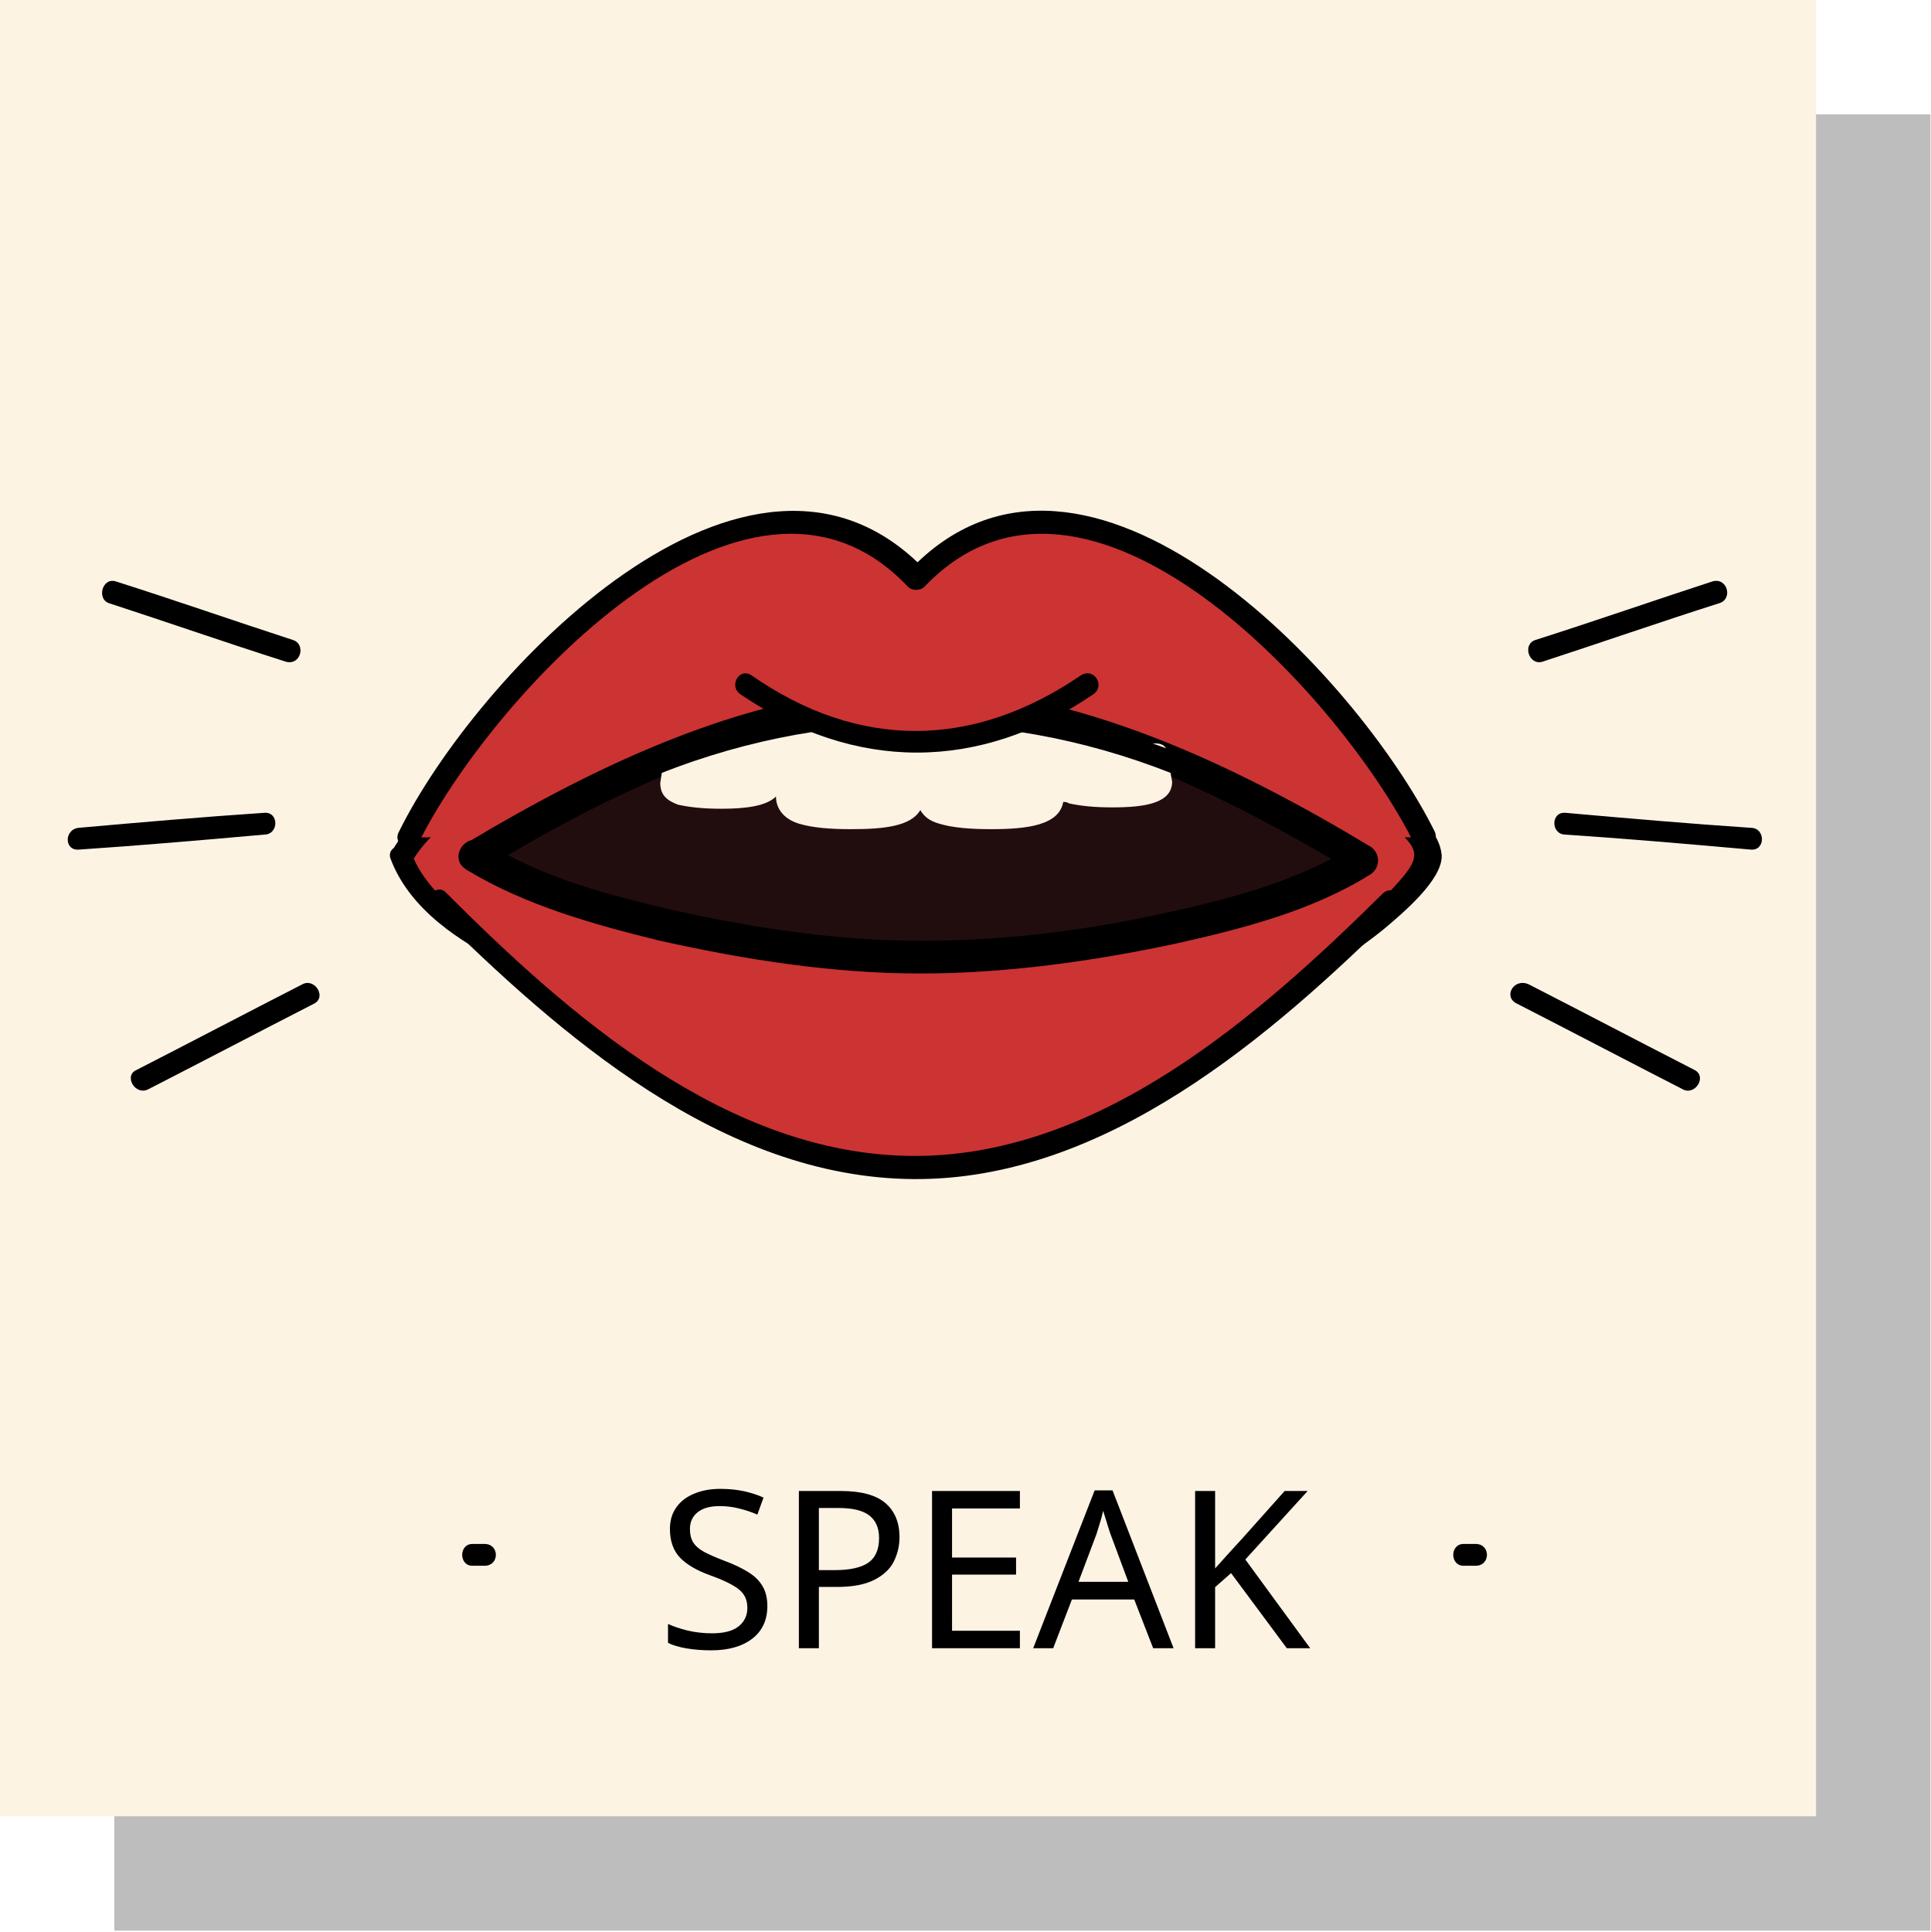
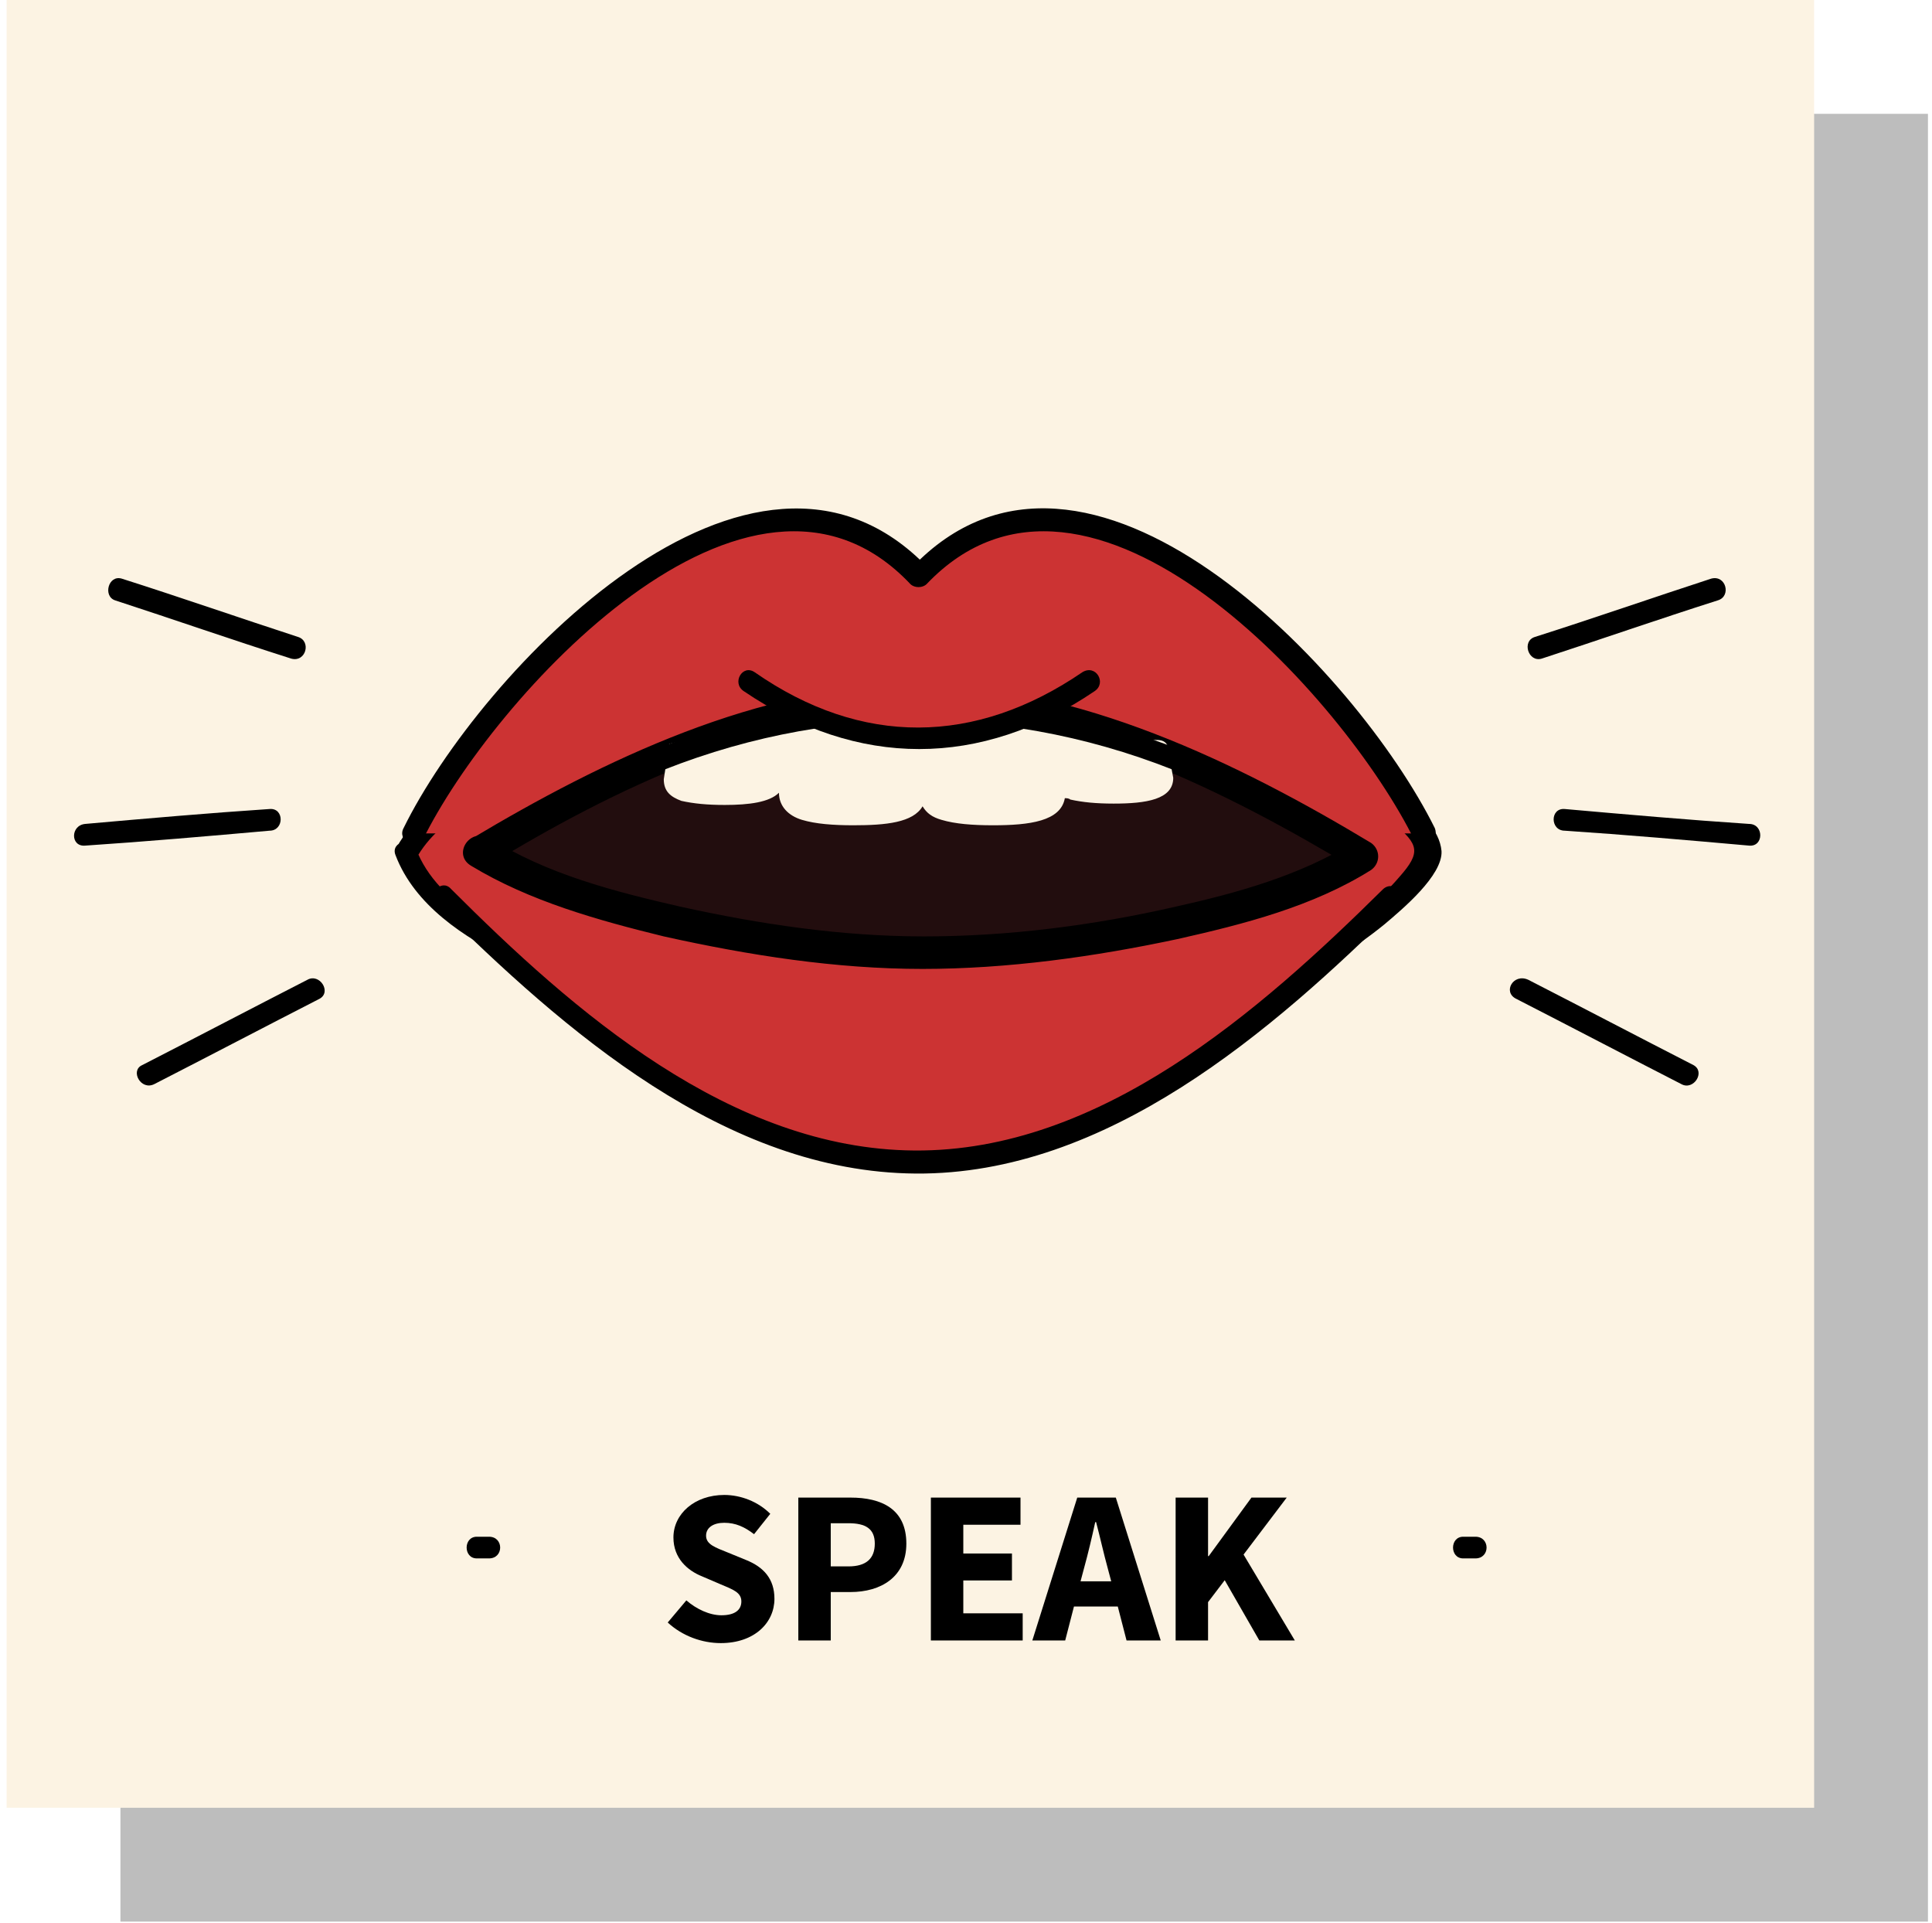
- <svg xmlns="http://www.w3.org/2000/svg" version="1.1" id="Layer_1" x="0px" y="0px" viewBox="0 0 141.8 141.9" style="enable-background:new 0 0 141.8 141.9;" xml:space="preserve">
-   <style type="text/css">
- 	.st0{opacity:0.4;fill:#59595A;enable-background:new    ;}
- 	.st1{fill:#FCF3E3;}
- 	.st2{fill:none;}
- 	.st3{font-family:'SourceSansPro-Bold';}
- 	.st4{font-size:16.171px;}
- 	.st5{fill:#CC3333;}
- 	.st6{fill:#220D0E;}
- </style>
-   <rect x="8.4" y="8.4" class="st0" width="133.4" height="133.4" />
-   <rect class="st1" width="133.4" height="133.4" />
+ <svg xmlns="http://www.w3.org/2000/svg" version="1.1" id="Layer_1" x="0px" y="0px" width="614.97px" height="612px" viewBox="88.105 0 614.97 612" enable-background="new 88.105 0 614.97 612" xml:space="preserve">
+   <rect x="126.444" y="36.229" opacity="0.4" fill="#59595A" enable-background="new    " width="575.34" height="575.34" />
+   <rect x="90.216" fill="#FCF3E3" width="575.34" height="575.341" />
  <g>
    <g>
-       <path d="M34.7,115c0.3,0,0.5,0,0.9,0c1.1,0,1.1-1.6,0-1.6c-0.3,0-0.5,0-0.9,0C33.7,113.4,33.7,115,34.7,115L34.7,115z" />
+       <path d="M239.873,495.983c1.294,0,2.157,0,3.882,0c4.744,0,4.744-6.901,0-6.901c-1.294,0-2.157,0-3.882,0    C235.56,489.082,235.56,495.983,239.873,495.983L239.873,495.983z" />
    </g>
  </g>
  <g>
    <g>
-       <path d="M107.5,115c0.3,0,0.5,0,0.9,0c1.1,0,1.1-1.6,0-1.6c-0.3,0-0.5,0-0.9,0C106.5,113.4,106.5,115,107.5,115L107.5,115z" />
+       <path d="M553.852,495.983c1.295,0,2.157,0,3.883,0c4.744,0,4.744-6.901,0-6.901c-1.294,0-2.156,0-3.883,0    C549.539,489.082,549.539,495.983,553.852,495.983L553.852,495.983z" />
    </g>
  </g>
-   <rect x="32.4" y="109.7" class="st2" width="74.1" height="18.8" />
-   <text transform="matrix(1 0 0 1 48.2414 121.0559)" class="st3 st4">SPEAK</text>
+   <rect x="229.954" y="473.125" fill="none" width="319.585" height="81.082" />
+   <g enable-background="new    ">
+     <path d="M306.577,509.338c3.208,2.79,7.394,4.742,11.16,4.742c4.255,0,6.347-1.674,6.347-4.395c0-2.858-2.581-3.767-6.556-5.439   l-5.859-2.511c-4.743-1.885-9.207-5.789-9.207-12.415c0-7.533,6.765-13.531,16.181-13.531c5.231,0,10.741,2.093,14.647,5.998   l-5.162,6.486c-2.999-2.303-5.859-3.628-9.486-3.628c-3.487,0-5.789,1.535-5.789,4.115c0,2.79,3,3.768,6.975,5.371l5.789,2.371   c5.51,2.232,8.998,5.929,8.998,12.346c0,7.532-6.277,14.089-17.088,14.089c-5.929,0-12.206-2.23-16.879-6.557L306.577,509.338z" />
+     <path d="M342.216,476.626h16.6c9.904,0,17.786,3.627,17.786,14.647c0,10.671-8.161,15.414-17.786,15.414h-6.277v15.413h-10.323   V476.626z M358.188,498.526c5.65,0,8.37-2.512,8.37-7.253c0-4.743-2.93-6.487-8.37-6.487h-5.649v13.74H358.188z" />
+     <path d="M384.412,476.626h28.527v8.648h-18.206v9.138h15.484v8.578h-15.484v10.463h18.902v8.647h-29.225L384.412,476.626   L384.412,476.626z" />
+     <path d="M443.905,511.291h-13.95l-2.79,10.811h-10.462l14.299-45.476h12.275l14.298,45.476h-10.881L443.905,511.291z    M441.813,503.27l-1.115-4.185c-1.255-4.534-2.441-9.904-3.696-14.647h-0.279c-1.046,4.813-2.302,10.113-3.557,14.647l-1.116,4.185   H441.813z" />
+     <path d="M462.317,476.626h10.322v18.623h0.209l13.602-18.623h11.229l-13.739,18.135l16.32,27.341h-11.3l-11.02-19.181l-5.302,6.976   v12.205h-10.322L462.317,476.626L462.317,476.626z" />
+   </g>
  <g>
    <g>
-       <path d="M113.3,48.6c4.3-1.4,8.6-2.9,13-4.3c1-0.3,0.6-1.9-0.5-1.6c-4.3,1.4-8.6,2.9-13,4.3C111.8,47.3,112.3,48.9,113.3,48.6    L113.3,48.6z" />
+       <path d="M578.867,209.607c18.545-6.038,37.091-12.507,56.066-18.545c4.313-1.294,2.589-8.195-2.155-6.901    c-18.546,6.038-37.091,12.507-56.068,18.545C572.396,204,574.554,210.9,578.867,209.607L578.867,209.607z" />
    </g>
  </g>
  <g>
    <g>
-       <path d="M115,61.3c4.5,0.3,9.1,0.7,13.6,1.1c1.1,0.1,1.1-1.6,0-1.6c-4.5-0.3-9.1-0.7-13.6-1.1C113.9,59.6,113.9,61.3,115,61.3    L115,61.3z" />
+       <path d="M586.199,264.38c19.406,1.294,39.247,3.019,58.654,4.745c4.744,0.431,4.744-6.901,0-6.901    c-19.407-1.294-39.247-3.019-58.654-4.744C581.455,257.049,581.455,264.38,586.199,264.38L586.199,264.38z" />
    </g>
  </g>
  <g>
    <g>
-       <path d="M111.4,73.7c4.1,2.1,8.1,4.2,12.2,6.3c0.9,0.5,1.8-0.9,0.9-1.4c-4.1-2.1-8.1-4.2-12.2-6.3    C111.2,71.8,110.4,73.2,111.4,73.7L111.4,73.7z" />
+       <path d="M570.672,317.86c17.685,9.058,34.936,18.113,52.618,27.171c3.881,2.156,7.763-3.881,3.881-6.037    c-17.683-9.059-34.935-18.114-52.617-27.172C569.81,309.666,566.359,315.704,570.672,317.86L570.672,317.86z" />
    </g>
  </g>
  <g>
    <g>
-       <path d="M21.5,47c-4.3-1.4-8.6-2.9-13-4.3c-1-0.3-1.4,1.3-0.5,1.6c4.3,1.4,8.6,2.9,13,4.3C22.1,48.9,22.5,47.3,21.5,47L21.5,47z" />
+       <path d="M182.943,202.706c-18.545-6.038-37.091-12.507-56.068-18.545c-4.313-1.294-6.038,5.607-2.156,6.901    c18.545,6.038,37.091,12.507,56.068,18.545C185.531,210.9,187.256,204,182.943,202.706L182.943,202.706z" />
    </g>
  </g>
  <g>
    <g>
-       <path d="M19.4,59.7c-4.5,0.3-9.1,0.7-13.6,1.1c-1.1,0.1-1.1,1.7,0,1.6c4.5-0.3,9.1-0.7,13.6-1.1C20.5,61.3,20.5,59.6,19.4,59.7    L19.4,59.7z" />
+       <path d="M173.886,257.48c-19.408,1.294-39.247,3.019-58.655,4.744c-4.744,0.431-4.744,7.332,0,6.901    c19.408-1.294,39.247-3.02,58.655-4.745C178.63,264.38,178.63,257.049,173.886,257.48L173.886,257.48z" />
    </g>
  </g>
  <g>
    <g>
-       <path d="M22.2,72.3c-4.1,2.1-8.1,4.2-12.2,6.3C9.1,79,9.9,80.5,10.9,80c4.1-2.1,8.1-4.2,12.2-6.3C24,73.2,23.1,71.8,22.2,72.3    L22.2,72.3z" />
+       <path d="M185.962,311.822c-17.683,9.058-34.935,18.113-52.617,27.172c-3.882,1.725-0.432,8.193,3.881,6.037    c17.683-9.058,34.935-18.113,52.618-27.171C193.725,315.704,189.844,309.666,185.962,311.822L185.962,311.822z" />
    </g>
  </g>
  <g>
-     <path class="st5" d="M29.5,62.9c4.9,13.7,61.3,22,75.6,0.2C100.8,50.4,36.8,48.9,29.5,62.9z" />
+     <path fill="#CC3333" d="M217.446,271.281c21.133,59.087,264.38,94.884,326.055,0.862C524.955,217.37,248.93,210.9,217.446,271.281z   " />
    <g>
-       <path d="M28.7,63.1c1.4,3.7,5.1,6.1,8.4,7.7c5.5,2.7,11.6,4.3,17.6,5.3c12.9,2.1,27.5,2.1,39.7-3.4c2.6-1.2,5.1-2.7,7.3-4.5    c1.3-1.1,4.3-3.6,4.2-5.4c-0.3-3.2-5.7-5.3-8-6.2c-11.5-4.4-25-4.8-37.2-4.3c-6.9,0.3-14,1.1-20.7,3.1c-4.2,1.3-9,3.2-11.2,7.1    c-0.5,0.9,0.9,1.8,1.4,0.9c1.8-3.3,5.9-4.9,9.2-6.1c5.2-1.7,10.7-2.5,16.2-3c11.7-1,23.9-0.7,35.3,1.9c3.9,0.9,8.4,2,11.5,4.6    c1.8,1.5,2,2.1,0.4,3.9c-1.8,2.1-4,3.8-6.5,5.1c-10.7,6.1-24.2,6.5-36.2,5.3c-6.4-0.7-12.8-2-18.9-4.3c-4-1.5-9.4-3.9-11-8.2    C30,61.7,28.3,62.1,28.7,63.1z" />
+       <path d="M213.996,272.144c6.038,15.958,21.996,26.309,36.229,33.209c23.721,11.645,50.03,18.545,75.907,22.858    c55.637,9.059,118.604,9.059,171.224-14.663c11.213-5.176,21.994-11.645,31.482-19.408c5.607-4.744,18.546-15.526,18.114-23.29    c-1.294-13.801-24.583-22.858-34.503-26.74c-49.6-18.977-107.822-20.702-160.44-18.545c-29.759,1.294-60.38,4.744-89.277,13.37    c-18.114,5.606-38.816,13.801-48.305,30.622c-2.156,3.881,3.882,7.763,6.038,3.881c7.763-14.232,25.446-21.133,39.679-26.309    c22.427-7.332,46.148-10.782,69.869-12.938c50.461-4.313,103.078-3.019,152.245,8.194c16.82,3.882,36.229,8.626,49.6,19.839    c7.763,6.469,8.626,9.057,1.725,16.82c-7.763,9.057-17.251,16.389-28.033,21.996c-46.147,26.309-104.372,28.034-156.127,22.858    c-27.603-3.02-55.205-8.626-81.514-18.545c-17.251-6.469-40.541-16.82-47.442-35.366    C219.603,266.106,212.271,267.831,213.996,272.144z" />
    </g>
  </g>
  <g>
-     <path class="st5" d="M104.6,61.5c-4.5-9.4-25.2-32.5-37.4-19.1c-12.2-13.4-32.9,9.8-37.4,19.1" />
+     <path fill="#CC3333" d="M541.345,265.243c-19.408-40.541-108.686-140.169-161.302-82.376   c-52.618-57.792-141.895,42.267-161.303,82.376" />
    <g>
-       <path d="M105.4,61.1c-5.7-11.5-25.7-32.8-38.6-19.2c0.4,0,0.8,0,1.2,0c-13-13.6-33.1,7.8-38.7,19.2c-0.5,0.9,0.9,1.8,1.4,0.9    c5.1-10.4,24.1-31.5,36-18.9c0.3,0.3,0.9,0.3,1.2,0c12-12.6,30.9,8.5,36,18.9C104.4,62.9,105.8,62.1,105.4,61.1L105.4,61.1z" />
+       <path d="M544.795,263.518c-24.584-49.598-110.842-141.463-166.478-82.808c1.726,0,3.451,0,5.176,0    c-56.068-58.655-142.757,33.641-166.909,82.808c-2.156,3.881,3.881,7.763,6.038,3.881    c21.996-44.854,103.941-135.856,155.264-81.514c1.294,1.294,3.882,1.294,5.176,0c51.755-54.342,133.269,36.66,155.264,81.514    C540.482,271.281,546.521,267.831,544.795,263.518L544.795,263.518z" />
    </g>
  </g>
  <g>
-     <path class="st5" d="M32.3,66.2c11.3,11.3,23,19.5,34.8,19.6s23.6-8,35.2-19.6" />
+     <path fill="#CC3333" d="M229.522,285.514c48.736,48.736,99.197,84.102,150.089,84.533s101.786-34.504,151.814-84.533" />
    <g>
-       <path d="M31.7,66.7C41.1,76,53,86.5,67.1,86.6c14.1,0.1,26.3-10.5,35.7-19.8c0.7-0.7-0.4-1.9-1.2-1.2c-9.1,9-20.9,19.4-34.6,19.3    c-13.6-0.1-25.2-10.3-34.2-19.3C32.1,64.8,31,66,31.7,66.7L31.7,66.7z" />
+       <path d="M226.935,287.67c40.541,40.11,91.865,85.396,152.676,85.827c60.812,0.431,113.429-45.286,153.97-85.396    c3.02-3.019-1.725-8.194-5.175-5.175c-39.248,38.816-90.141,83.67-149.227,83.239c-58.655-0.432-108.685-44.423-147.501-83.239    C228.66,279.476,223.916,284.651,226.935,287.67L226.935,287.67z" />
    </g>
  </g>
  <g>
-     <path class="st6" d="M34.8,62.9c5.7,3.7,20.6,7.4,32.2,7.4c12.3,0.1,27.3-3.5,33-7.2c-9.6-5.9-22.8-11.6-32.9-11.5   C57.3,51.6,44.5,57,34.8,62.9z" />
+     <path fill="#220D0E" d="M240.304,271.281c24.583,15.958,88.846,31.916,138.875,31.916c53.049,0.431,117.742-15.095,142.325-31.053   c-41.403-25.446-98.334-50.029-141.894-49.598C337.345,222.545,282.14,245.835,240.304,271.281z" />
    <g>
-       <path d="M34.3,63.9c4.3,2.6,9.3,4,14.2,5.2c6.3,1.4,12.7,2.4,19.1,2.4c6.3,0,12.7-0.9,18.8-2.2c4.9-1.1,10-2.4,14.3-5.1    c0.7-0.5,0.7-1.5,0-2c-9.8-5.9-21.7-11.7-33.5-11.7C55.6,50.5,44,56.1,34.3,61.9c-1.3,0.8-0.1,2.8,1.2,2    c9.3-5.7,20.6-11.1,31.7-11.2c11.3-0.1,22.8,5.7,32.3,11.4c0-0.7,0-1.3,0-2c-4,2.5-8.7,3.8-13.2,4.8c-6.1,1.4-12.4,2.2-18.6,2.2    c-6.1,0-12.1-0.9-18-2.2c-4.8-1.1-9.9-2.4-14.1-5.1C34.1,61.1,32.9,63.1,34.3,63.9z" />
+       <path d="M238.148,275.594c18.545,11.213,40.11,17.251,61.243,22.427c27.171,6.038,54.774,10.351,82.376,10.351    c27.17,0,54.773-3.881,81.082-9.488c21.135-4.744,43.129-10.351,61.676-21.996c3.019-2.157,3.019-6.47,0-8.626    c-42.268-25.446-93.591-50.461-144.482-50.461c-50.03,0-100.06,24.152-141.895,49.167c-5.607,3.45-0.431,12.076,5.175,8.626    c40.11-24.583,88.846-47.874,136.719-48.305c48.736-0.431,98.333,24.583,139.306,49.167c0-3.019,0-5.606,0-8.625    c-17.251,10.782-37.521,16.389-56.93,20.702c-26.309,6.038-53.48,9.488-80.22,9.488c-26.309,0-52.186-3.881-77.632-9.488    c-20.702-4.744-42.697-10.351-60.812-21.996C237.285,263.518,232.11,272.144,238.148,275.594z" />
    </g>
  </g>
-   <path class="st1" d="M85.8,55.8l0.3,1.6c0,1.6-2,1.9-4.4,1.9c-1.3,0-2.3-0.1-3.2-0.3c-0.1-0.1-0.3-0.1-0.4-0.1c-0.3,1.7-2.6,2-5.3,2  c-1.5,0-2.8-0.1-3.8-0.4c-0.7-0.2-1.1-0.5-1.4-1c-0.7,1.2-2.7,1.4-5.1,1.4c-1.5,0-2.8-0.1-3.8-0.4S57,59.5,57,58.5l0,0  c-0.7,0.7-2.2,0.9-4,0.9c-1.3,0-2.3-0.1-3.2-0.3c-0.8-0.3-1.3-0.7-1.3-1.6l0.4-2.6c0,0,1.6-0.5,4.1-0.5c0.9,0,1.6-0.8,2.2-0.8  c1,0,1.7,0.1,2,0.7c0.7-1.3,2.7-1.8,5.1-1.8c1.5,0,2.8,0.3,3.8,0.7c0.7,0.3,1.1,0.7,1.4,1.3c0.7-1.3,2.7-2,5.1-2  c1.5,0,2.8,0.3,3.8,0.7c0.4,0.2,0.8,0.5,1.1,0.8c0.7-0.5,2.2-0.2,4-0.2c0.9,0,1.9,0.9,2.6,0.9C85.5,54.4,85.8,54.8,85.8,55.8z" />
+   <path fill="#FCF3E3" d="M460.262,240.66l1.294,6.9c0,6.901-8.625,8.195-18.977,8.195c-5.606,0-9.92-0.432-13.801-1.294  c-0.433-0.431-1.294-0.431-1.727-0.431c-1.294,7.332-11.213,8.625-22.857,8.625c-6.47,0-12.076-0.431-16.389-1.725  c-3.019-0.862-4.744-2.156-6.038-4.313c-3.019,5.176-11.645,6.038-21.996,6.038c-6.469,0-12.076-0.431-16.389-1.725  c-4.313-1.294-7.332-4.313-7.332-8.625l0,0c-3.019,3.019-9.488,3.881-17.251,3.881c-5.607,0-9.92-0.431-13.801-1.294  c-3.451-1.294-5.607-3.019-5.607-6.9l1.725-11.213c0,0,6.901-2.157,17.683-2.157c3.881,0,6.9-3.45,9.488-3.45  c4.313,0,7.332,0.431,8.625,3.019c3.019-5.607,11.645-7.763,21.996-7.763c6.469,0,12.076,1.294,16.389,3.019  c3.019,1.294,4.745,3.019,6.038,5.606c3.019-5.606,11.645-8.625,21.996-8.625c6.469,0,12.076,1.294,16.389,3.019  c1.727,0.862,3.45,2.156,4.744,3.45c3.021-2.156,9.488-0.863,17.252-0.863c3.882,0,8.194,3.882,11.214,3.882  C458.969,234.622,460.262,236.347,460.262,240.66z" />
  <g>
-     <path class="st1" d="M87.6,56.5c-13.2-5.8-27.3-5.9-40.9,0" />
+     <path fill="#FCF3E3" d="M468.025,243.679c-56.932-25.015-117.742-25.446-176.397,0" />
    <g>
-       <path d="M88,55.9c-13.6-5.8-28.1-5.8-41.6,0c-1,0.4-0.1,1.8,0.9,1.4c13-5.5,27-5.5,40,0C88.2,57.7,89,56.3,88,55.9L88,55.9z" />
+       <path d="M469.751,241.091c-58.656-25.015-121.193-25.015-179.417,0c-4.313,1.725-0.431,7.763,3.882,6.038    c56.067-23.721,116.448-23.721,172.517,0C470.613,248.854,474.063,242.816,469.751,241.091L469.751,241.091z" />
    </g>
  </g>
  <g>
-     <path class="st5" d="M54.8,50.3c8.1,5.9,16.8,5.9,25,0" />
+     <path fill="#CC3333" d="M326.563,216.938c34.935,25.446,72.456,25.446,107.822,0" />
    <g>
-       <path d="M54.4,51c8.4,5.7,17.5,5.7,25.9,0c0.9-0.6,0.1-2-0.9-1.4c-7.9,5.4-16.3,5.5-24.2,0C54.3,49,53.5,50.4,54.4,51L54.4,51z" />
+       <path d="M324.837,219.958c36.228,24.583,75.476,24.583,111.704,0c3.882-2.587,0.432-8.625-3.882-6.038    c-34.071,23.29-70.3,23.721-104.372,0C324.406,211.332,320.956,217.37,324.837,219.958L324.837,219.958z" />
    </g>
  </g>
</svg>
